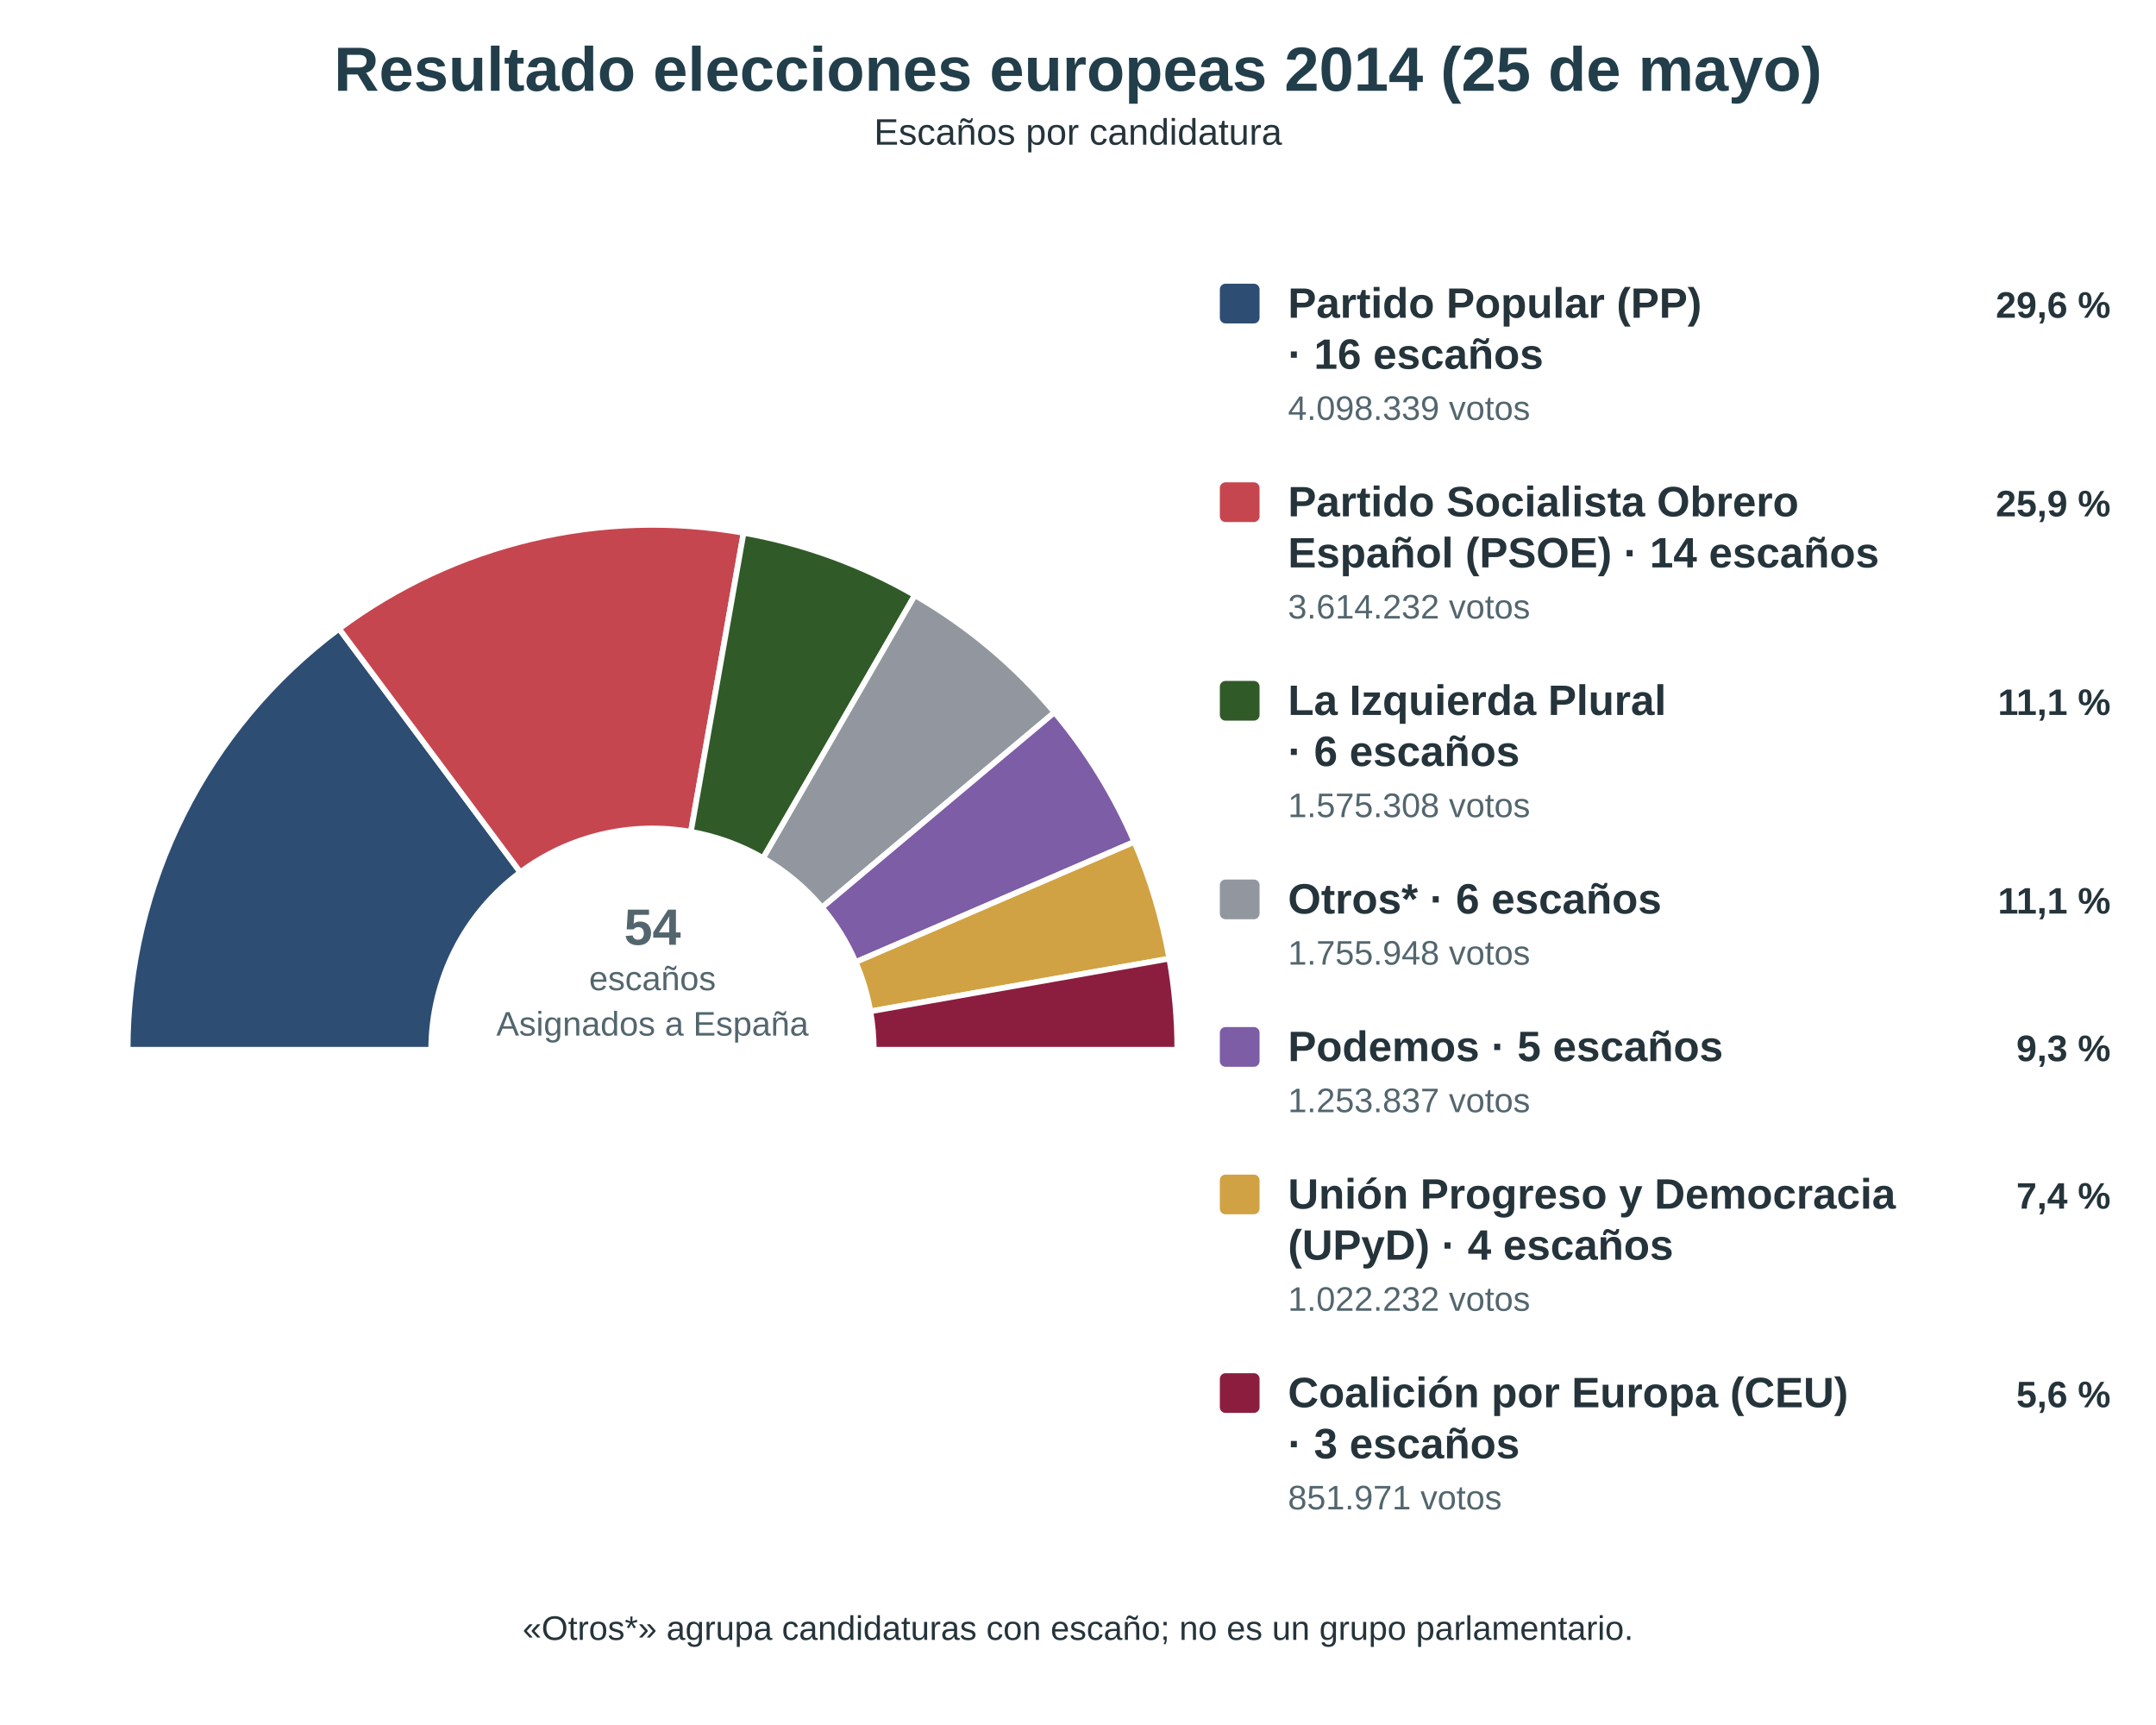
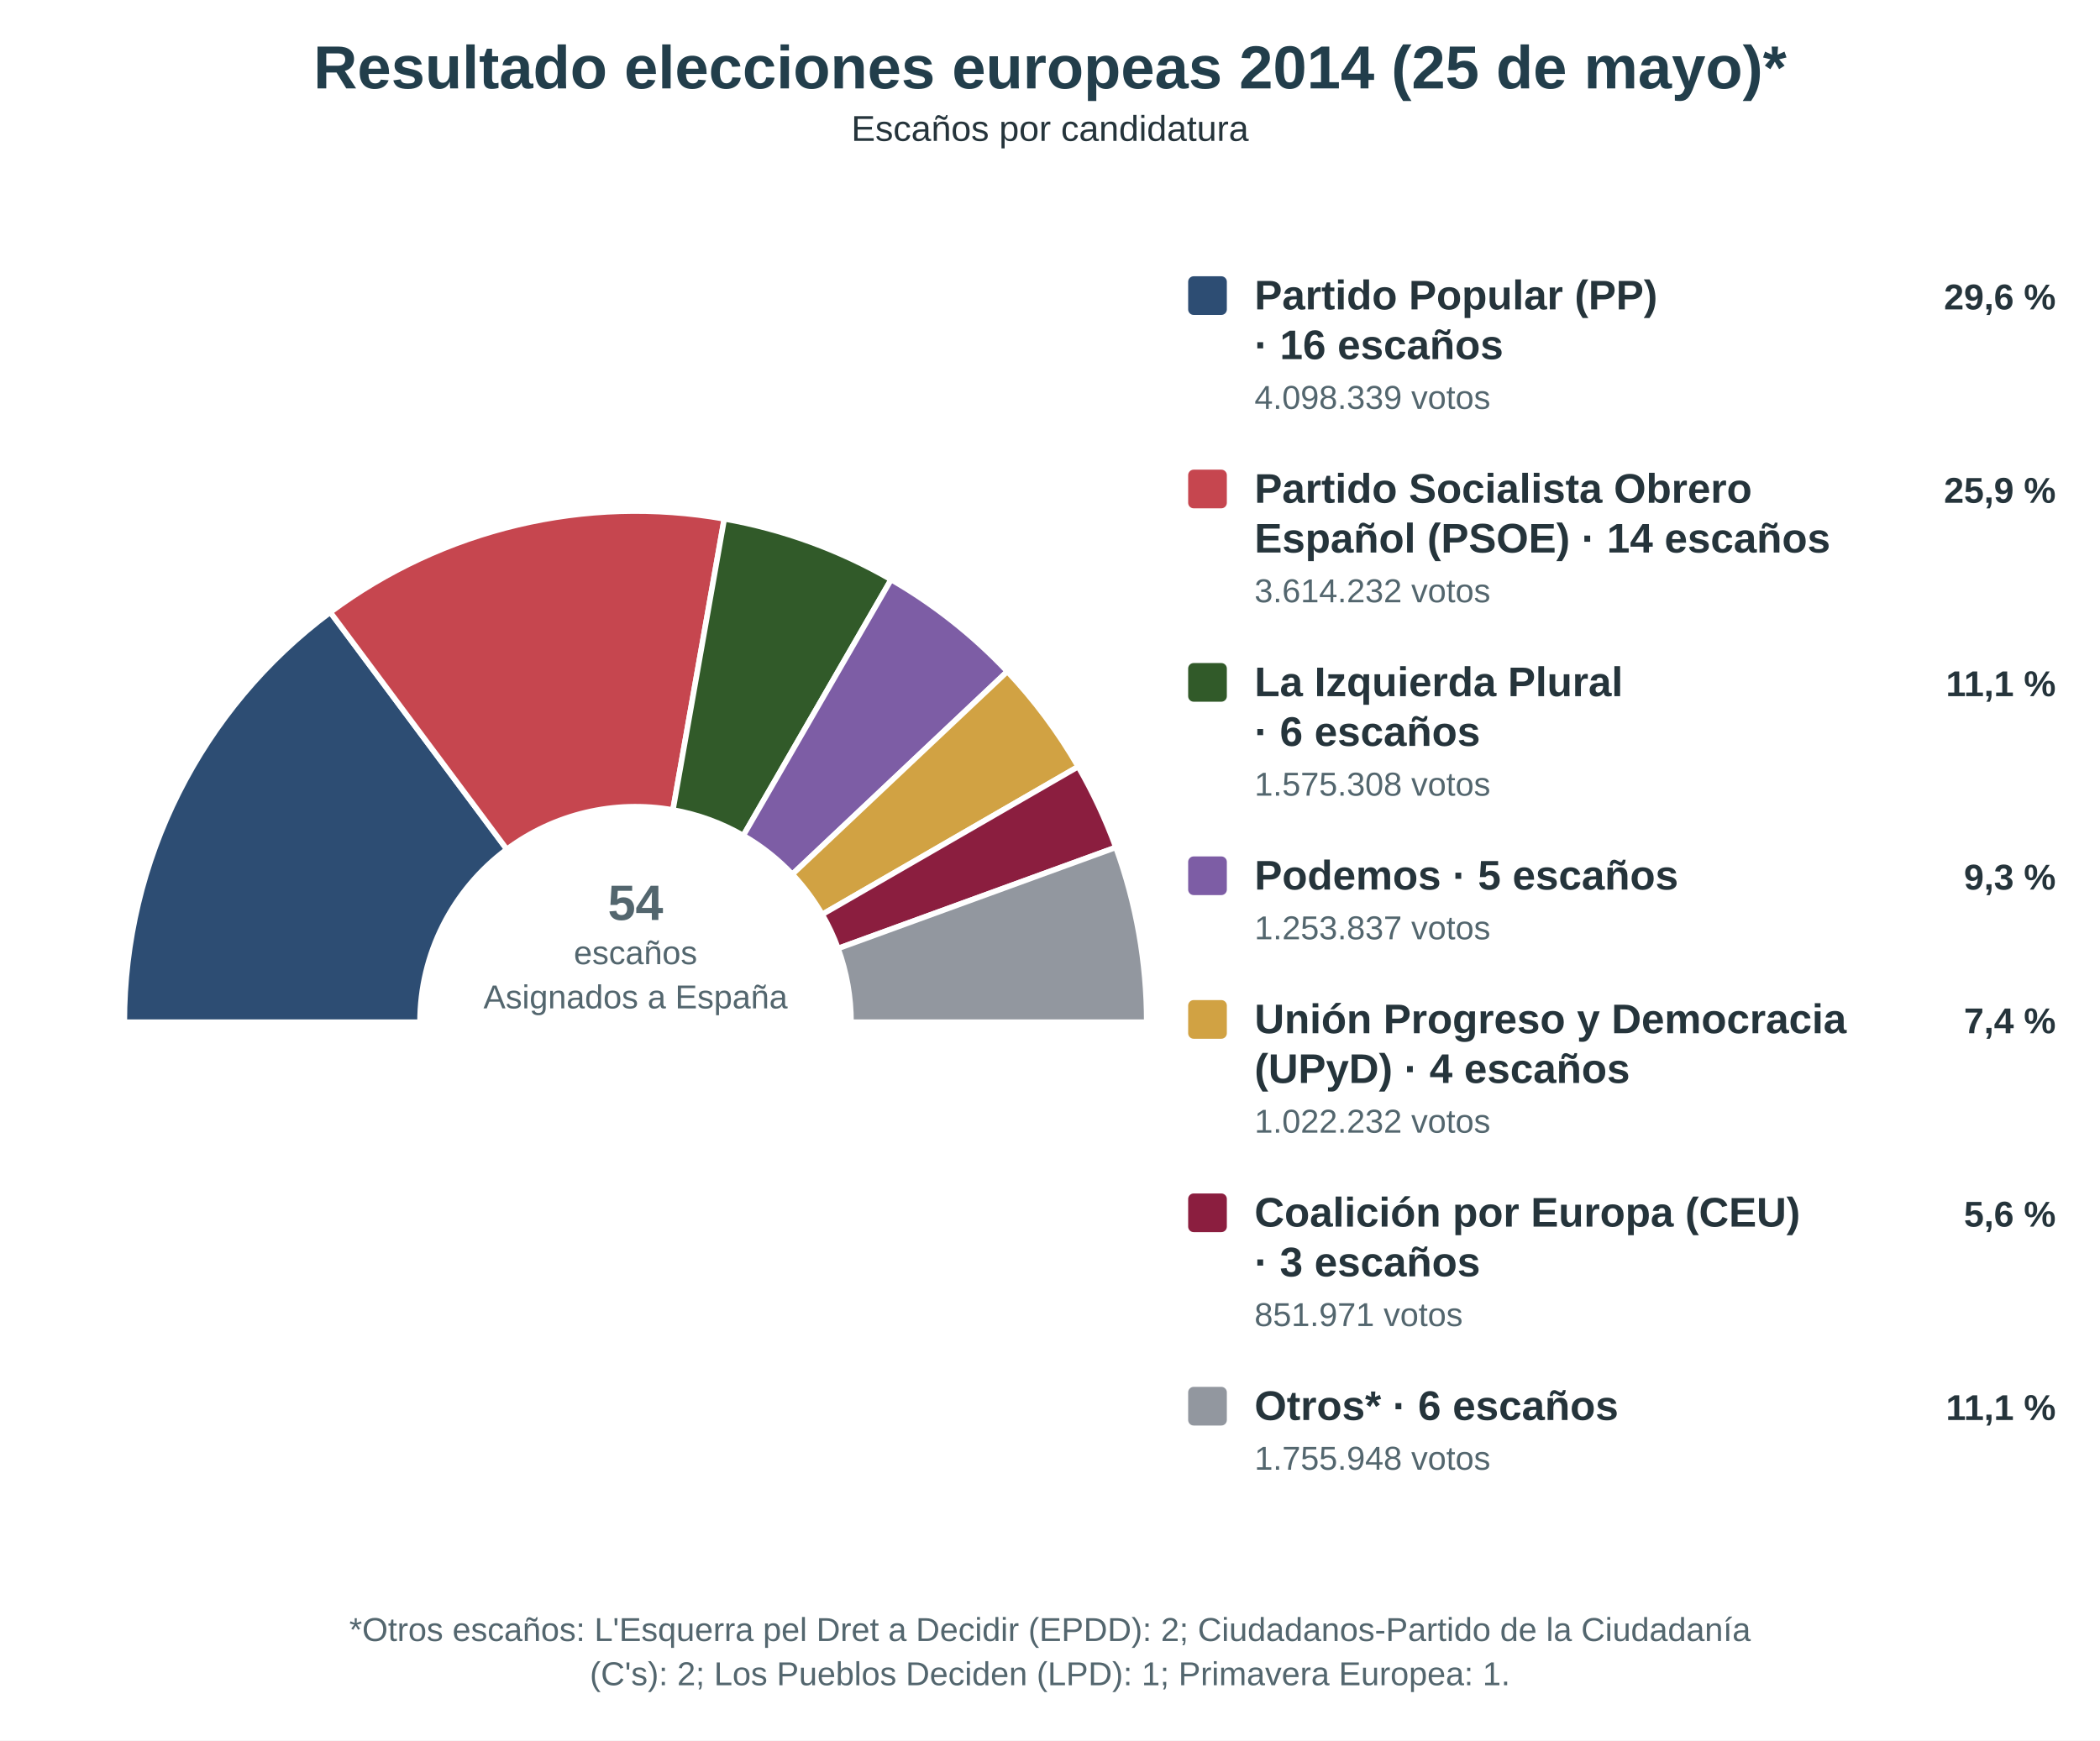
- <svg xmlns="http://www.w3.org/2000/svg" width="760" height="608" viewBox="0 0 760 608" role="img" aria-labelledby="title desc">
-   <style>text{font-family:"Arial Narrow",Arial,sans-serif;fill:#25343b}.title{font-size:22px;font-weight:700;fill:#223e4b}.subtitle{font-size:13px}.party{font-size:15px;font-weight:700}.share{font-size:13px;font-weight:600}.metric{font-size:12px;fill:#53666e}.center-seat{font-size:18px;font-weight:700;fill:#53666e}.center-note{font-size:12px;fill:#53666e}.footnote{font-size:12px}.sector{stroke:#fff;stroke-width:2}</style>
-   <rect width="760" height="608" fill="#fff" />
-   <text class="title" x="380" y="32" text-anchor="middle">Resultado elecciones europeas 2014 (25 de mayo)</text>
+ <svg xmlns="http://www.w3.org/2000/svg" width="760" height="630" viewBox="0 0 760 630" role="img" aria-labelledby="title desc">
+   <style>text{font-family:"Arial Narrow",Arial,sans-serif;fill:#25343b}.title{font-size:22px;font-weight:700;fill:#223e4b}.subtitle{font-size:13px}.party{font-size:15px;font-weight:700}.share{font-size:13px;font-weight:600}.metric{font-size:12px;fill:#53666e}.center-seat{font-size:18px;font-weight:700;fill:#53666e}.center-note{font-size:12px;fill:#53666e}.other-seats-note{font-size:12px;fill:#53666e}.sector{stroke:#fff;stroke-width:2}</style>
+   <rect width="760" height="630" fill="#fff" />
+   <text class="title" x="380" y="32" text-anchor="middle">Resultado elecciones europeas 2014 (25 de mayo)*</text>
  <text class="subtitle" x="380" y="51" text-anchor="middle">Escaños por candidatura</text>
  <path class="sector" data-party="Partido Popular (PP)" data-seats="16" data-seat-percent="29.630" fill="#2d4d73" d="M45.00,370.00 A185,185 0 0 1 119.53,221.61 L183.42,307.43 A78,78 0 0 0 152.00,370.00 Z" />
  <path class="sector" data-party="Partido Socialista Obrero Español (PSOE)" data-seats="14" data-seat-percent="25.926" fill="#c6464f" d="M119.53,221.61 A185,185 0 0 1 262.12,187.81 L243.54,293.18 A78,78 0 0 0 183.42,307.43 Z" />
  <path class="sector" data-party="La Izquierda Plural" data-seats="6" data-seat-percent="11.111" fill="#315a29" d="M262.12,187.81 A185,185 0 0 1 322.50,209.79 L269.00,302.45 A78,78 0 0 0 243.54,293.18 Z" />
-   <path class="sector" data-party="Otros*" data-seats="6" data-seat-percent="11.111" fill="#92979f" d="M322.50,209.79 A185,185 0 0 1 371.72,251.08 L289.75,319.86 A78,78 0 0 0 269.00,302.45 Z" />
-   <path class="sector" data-party="Podemos" data-seats="5" data-seat-percent="9.259" fill="#7d5da5" d="M371.72,251.08 A185,185 0 0 1 399.87,296.73 L301.62,339.11 A78,78 0 0 0 289.75,319.86 Z" />
-   <path class="sector" data-party="Unión Progreso y Democracia (UPyD)" data-seats="4" data-seat-percent="7.407" fill="#d1a243" d="M399.87,296.73 A185,185 0 0 1 412.19,337.88 L306.82,356.46 A78,78 0 0 0 301.62,339.11 Z" />
-   <path class="sector" data-party="Coalición por Europa (CEU)" data-seats="3" data-seat-percent="5.556" fill="#8b1e3f" d="M412.19,337.88 A185,185 0 0 1 415.00,370.00 L308.00,370.00 A78,78 0 0 0 306.82,356.46 Z" />
+   <path class="sector" data-party="Podemos" data-seats="5" data-seat-percent="9.259" fill="#7d5da5" d="M322.50,209.79 A185,185 0 0 1 364.56,243.05 L286.74,316.47 A78,78 0 0 0 269.00,302.45 Z" />
+   <path class="sector" data-party="Unión Progreso y Democracia (UPyD)" data-seats="4" data-seat-percent="7.407" fill="#d1a243" d="M364.56,243.05 A185,185 0 0 1 390.21,277.50 L297.55,331.00 A78,78 0 0 0 286.74,316.47 Z" />
+   <path class="sector" data-party="Coalición por Europa (CEU)" data-seats="3" data-seat-percent="5.556" fill="#8b1e3f" d="M390.21,277.50 A185,185 0 0 1 403.84,306.73 L303.30,343.32 A78,78 0 0 0 297.55,331.00 Z" />
+   <path class="sector" data-party="Otros*" data-seats="6" data-seat-percent="11.111" fill="#92979f" d="M403.84,306.73 A185,185 0 0 1 415.00,370.00 L308.00,370.00 A78,78 0 0 0 303.30,343.32 Z" />
  <circle cx="230" cy="370" r="77" fill="#fff" />
  <text class="center-seat" x="230" y="333" text-anchor="middle">54</text>
  <text class="center-note" x="230" y="349" text-anchor="middle">escaños</text>
  <text class="center-note" x="230" y="365" text-anchor="middle">Asignados a España</text>
  <rect x="430" y="100" width="14" height="14" rx="2" fill="#2d4d73" />
  <text class="party" x="454" y="112">Partido Popular (PP)</text>
  <text class="share" x="744" y="112" text-anchor="end">29,6 %</text>
  <text class="party" x="454" y="130">· 16 escaños</text>
  <text class="metric" x="454" y="148">4.098.339 votos</text>
  <rect x="430" y="170" width="14" height="14" rx="2" fill="#c6464f" />
  <text class="party" x="454" y="182">Partido Socialista Obrero</text>
  <text class="share" x="744" y="182" text-anchor="end">25,9 %</text>
  <text class="party" x="454" y="200">Español (PSOE) · 14 escaños</text>
  <text class="metric" x="454" y="218">3.614.232 votos</text>
  <rect x="430" y="240" width="14" height="14" rx="2" fill="#315a29" />
  <text class="party" x="454" y="252">La Izquierda Plural</text>
  <text class="share" x="744" y="252" text-anchor="end">11,1 %</text>
  <text class="party" x="454" y="270">· 6 escaños</text>
  <text class="metric" x="454" y="288">1.575.308 votos</text>
-   <rect x="430" y="310" width="14" height="14" rx="2" fill="#92979f" />
-   <text class="party" x="454" y="322">Otros* · 6 escaños</text>
-   <text class="share" x="744" y="322" text-anchor="end">11,1 %</text>
-   <text class="metric" x="454" y="340">1.755.948 votos</text>
-   <rect x="430" y="362" width="14" height="14" rx="2" fill="#7d5da5" />
-   <text class="party" x="454" y="374">Podemos · 5 escaños</text>
-   <text class="share" x="744" y="374" text-anchor="end">9,3 %</text>
-   <text class="metric" x="454" y="392">1.253.837 votos</text>
-   <rect x="430" y="414" width="14" height="14" rx="2" fill="#d1a243" />
-   <text class="party" x="454" y="426">Unión Progreso y Democracia</text>
-   <text class="share" x="744" y="426" text-anchor="end">7,4 %</text>
-   <text class="party" x="454" y="444">(UPyD) · 4 escaños</text>
-   <text class="metric" x="454" y="462">1.022.232 votos</text>
-   <rect x="430" y="484" width="14" height="14" rx="2" fill="#8b1e3f" />
-   <text class="party" x="454" y="496">Coalición por Europa (CEU)</text>
-   <text class="share" x="744" y="496" text-anchor="end">5,6 %</text>
-   <text class="party" x="454" y="514">· 3 escaños</text>
-   <text class="metric" x="454" y="532">851.971 votos</text>
-   <text class="footnote" x="380" y="578" text-anchor="middle">«Otros*» agrupa candidaturas con escaño; no es un grupo parlamentario.</text>
+   <rect x="430" y="310" width="14" height="14" rx="2" fill="#7d5da5" />
+   <text class="party" x="454" y="322">Podemos · 5 escaños</text>
+   <text class="share" x="744" y="322" text-anchor="end">9,3 %</text>
+   <text class="metric" x="454" y="340">1.253.837 votos</text>
+   <rect x="430" y="362" width="14" height="14" rx="2" fill="#d1a243" />
+   <text class="party" x="454" y="374">Unión Progreso y Democracia</text>
+   <text class="share" x="744" y="374" text-anchor="end">7,4 %</text>
+   <text class="party" x="454" y="392">(UPyD) · 4 escaños</text>
+   <text class="metric" x="454" y="410">1.022.232 votos</text>
+   <rect x="430" y="432" width="14" height="14" rx="2" fill="#8b1e3f" />
+   <text class="party" x="454" y="444">Coalición por Europa (CEU)</text>
+   <text class="share" x="744" y="444" text-anchor="end">5,6 %</text>
+   <text class="party" x="454" y="462">· 3 escaños</text>
+   <text class="metric" x="454" y="480">851.971 votos</text>
+   <rect x="430" y="502" width="14" height="14" rx="2" fill="#92979f" />
+   <text class="party" x="454" y="514">Otros* · 6 escaños</text>
+   <text class="share" x="744" y="514" text-anchor="end">11,1 %</text>
+   <text class="metric" x="454" y="532">1.755.948 votos</text>
+   <text class="other-seats-note" x="380" y="594" text-anchor="middle">*Otros escaños: L'Esquerra pel Dret a Decidir (EPDD): 2; Ciudadanos-Partido de la Ciudadanía</text>
+   <text class="other-seats-note" x="380" y="610" text-anchor="middle">(C's): 2; Los Pueblos Deciden (LPD): 1; Primavera Europea: 1.</text>
</svg>
